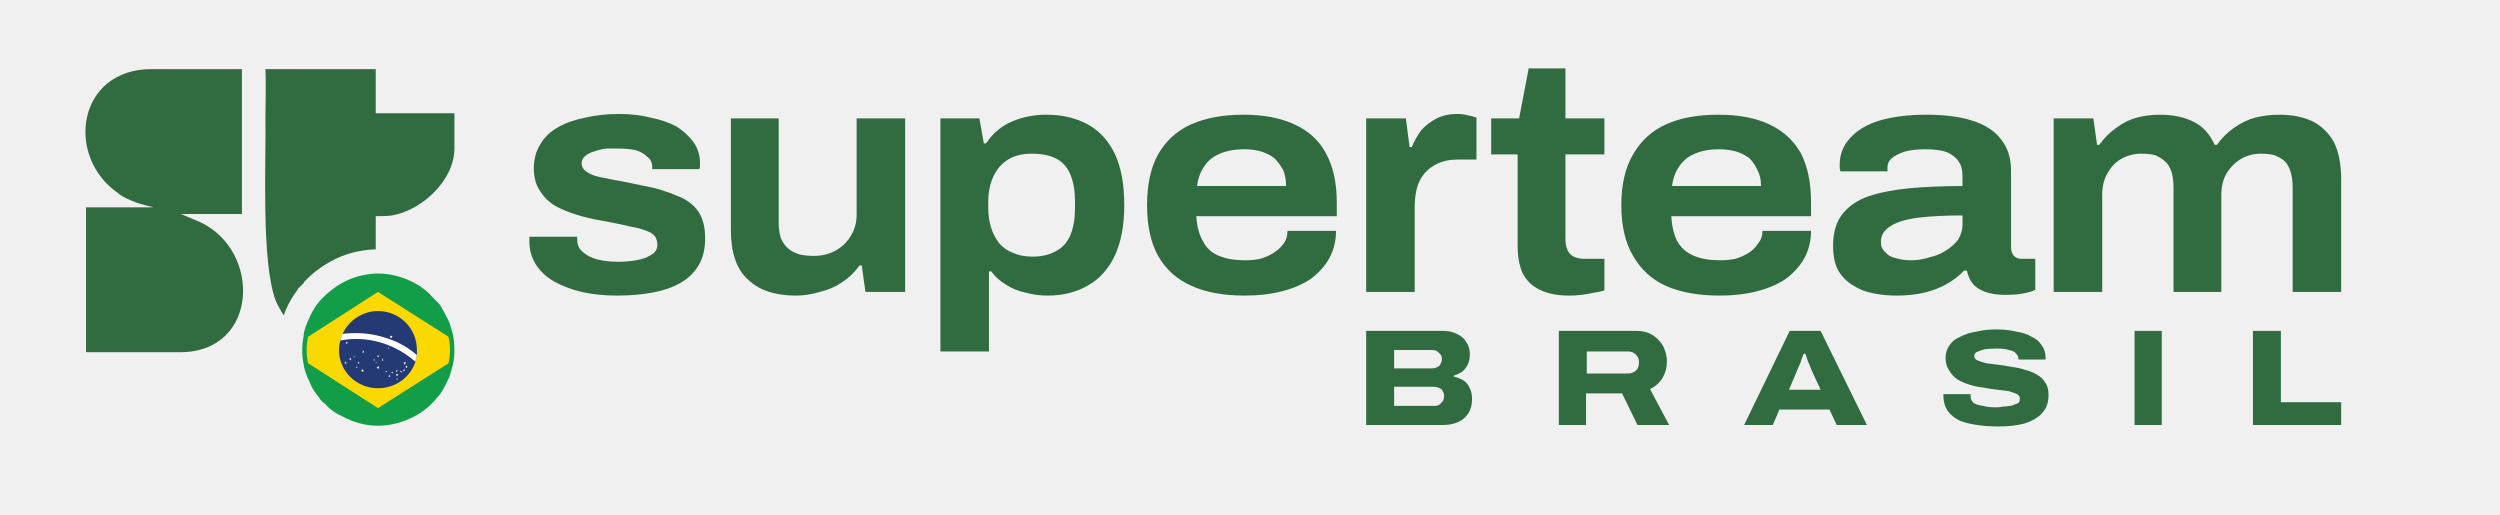
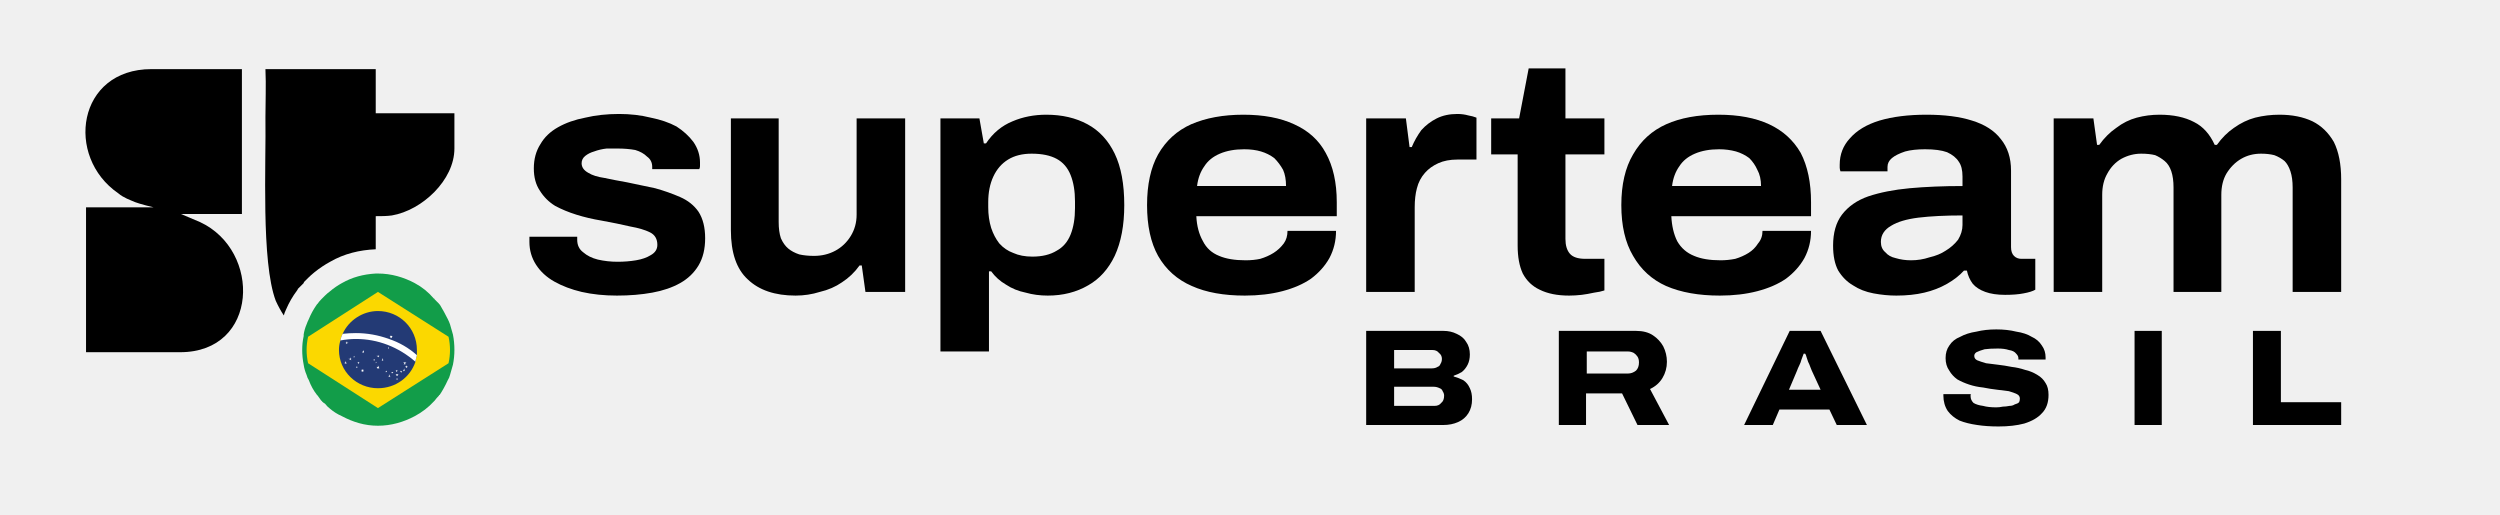
<svg xmlns="http://www.w3.org/2000/svg" version="1.2" viewBox="35 125 285 70" width="340" height="70">
-   <style>.a{fill:#fff}.b{fill:#129d49}.c{fill:#fbd800}.d{fill:#233a75}.e{fill:#306c40}</style>
+   <style>.a{fill:#fff}.b{fill:#129d49}.c{fill:#fbd800}.d{fill:#233a75}</style>
  <path class="a" d="m63.3 174.5l0.1-0.1h-0.1v-0.1 0.1h-0.1v0.1 0.1l0.1-0.1 0.1 0.1z" />
  <path class="a" d="m47.9 167.8z" />
  <path class="b" d="m69.3 172.6q0 1-0.2 2-0.2 0.7-0.4 1.4-0.1 0.4-0.3 0.7-0.5 1.1-1.1 2-0.1 0-0.1 0.1-0.3 0.3-0.6 0.7 0 0 0 0 0 0-0.1 0.1-1.1 1.2-2.6 2c-1.5 0.8-3.2 1.3-5 1.3-1.8 0-3.4-0.5-4.9-1.3q-0.9-0.4-1.6-1-0.4-0.3-0.7-0.7-0.2-0.1-0.4-0.3 0-0.1-0.1-0.1 0 0 0 0-0.3-0.4-0.5-0.7-0.1-0.1-0.1-0.1-0.7-0.9-1.1-2-0.2-0.3-0.3-0.7-0.3-0.7-0.4-1.4-0.2-1-0.2-2 0-1 0.2-1.9 0-0.1 0-0.2 0.1-0.7 0.4-1.4 0.1-0.3 0.3-0.7 0 0 0 0 0.4-1 1.1-2 0 0 0.1-0.1 0.2-0.3 0.5-0.6 0 0 0 0 0.1-0.1 0.1-0.1 0.2-0.2 0.4-0.4 0.3-0.3 0.7-0.6 0.7-0.6 1.6-1.1c1.4-0.8 2.9-1.2 4.6-1.3q0.2 0 0.3 0c1.8 0 3.5 0.5 5 1.3q1.5 0.8 2.6 2.1 0.1 0 0.1 0.1 0 0 0 0 0.3 0.3 0.6 0.6 0 0.1 0.1 0.1 0.6 1 1.1 2 0.2 0.4 0.3 0.7 0.2 0.7 0.4 1.4 0.2 1 0.2 2.1z" />
  <path class="a" d="m47.9 167.8z" />
  <path class="c" d="m68.7 172.6q0 0.9-0.2 1.8l-9.6 6.1-9.5-6.1q-0.2-0.9-0.2-1.8 0-0.9 0.2-1.8 0 0 0 0l9.5-6.1 9.6 6.1q0.2 0.9 0.2 1.8z" />
  <path class="d" d="m64.2 172.6q0 0.3 0 0.7 0 0 0 0-0.1 0.4-0.2 0.8 0 0.1 0 0.1c-0.7 2.1-2.7 3.6-5.1 3.6-2.9 0-5.3-2.3-5.3-5.2q0-0.7 0.2-1.3 0-0.1 0-0.1 0.1-0.4 0.3-0.8 0 0 0 0c0.8-1.8 2.7-3.1 4.8-3.1 2.9 0 5.3 2.3 5.3 5.3z" />
  <path class="a" d="m64.2 173.3q0 0 0 0-0.1 0.4-0.2 0.8 0 0.1 0 0.1c-2.3-2-5.1-3.1-8.1-3.1q-1 0-2.1 0.2 0-0.1 0-0.1 0.1-0.4 0.3-0.8 0 0 0 0 0.9-0.1 1.8-0.1 2.3 0 4.5 0.8 2.1 0.7 3.8 2.2z" />
  <path class="a" d="m60.8 170.8l0.1-0.1h-0.2v-0.1l-0.1 0.1h-0.1l0.1 0.1v0.2l0.1-0.1 0.1 0.1z" />
  <path class="a" d="m54.7 171.7l0.2-0.1h-0.2v-0.2l-0.1 0.2h-0.1l0.1 0.1-0.1 0.1 0.2-0.1 0.1 0.1z" />
  <path class="a" d="m55.2 173.9l0.1-0.1h-0.1l-0.1-0.2v0.2h-0.2l0.2 0.1-0.1 0.1 0.1-0.1 0.2 0.1z" />
  <path class="a" d="m54.6 174.3h0.1-0.2v-0.2l-0.1 0.2h-0.1 0.1v0.2l0.1-0.1 0.1 0.1z" />
  <path class="a" d="m55.7 173.5h0.1-0.1v-0.1l-0.1 0.1h-0.1 0.1v0.1h0.1z" />
  <path class="a" d="m56.3 174.4l0.1-0.1h-0.1l-0.1-0.1v0.1h-0.1l0.1 0.1-0.1 0.1 0.1-0.1 0.1 0.1z" />
  <path class="a" d="m57 172.8h0.1-0.1l-0.1-0.2v0.2h-0.2 0.1v0.2l0.1-0.1 0.1 0.1z" />
  <path class="a" d="m59 173.5l0.1-0.1h-0.1l-0.1-0.1v0.1h-0.2l0.2 0.1-0.1 0.1 0.1-0.1 0.1 0.1z" />
  <path class="a" d="m59.6 173.9h0.1-0.1l-0.1-0.2v0.2h-0.1 0.1l-0.1 0.2 0.1-0.1 0.1 0.1z" />
  <path class="a" d="m59 175l0.1-0.1h-0.1l-0.1-0.2v0.2h-0.2l0.1 0.1v0.1h0.1 0.2z" />
  <path class="a" d="m58.5 173.9h-0.1v-0.1 0.1h-0.1v0.1h0.1 0.1z" />
  <path class="a" d="m58.7 174.3h0.1-0.1v-0.1l-0.1 0.1v0.1l0.1-0.1v0.1z" />
  <path class="a" d="m56.1 174.9h0.1-0.1l-0.1-0.1v0.1h-0.1 0.1l-0.1 0.1h0.1 0.1z" />
  <path class="a" d="m56.9 175.4l0.1-0.1h-0.1l-0.1-0.1v0.1h-0.2l0.1 0.1v0.2l0.1-0.1 0.1 0.1z" />
  <path class="a" d="m60.1 175.5h0.1-0.1l-0.1-0.1v0.1h-0.1 0.1l-0.1 0.1h0.1 0.1z" />
  <path class="a" d="m60.9 175.7l0.1-0.1h-0.1v-0.1 0.1h-0.2l0.1 0.1v0.1l0.1-0.1 0.1 0.1z" />
  <path class="a" d="m61.5 175.5l0.1-0.1h-0.1v-0.1l-0.1 0.1h-0.1l0.1 0.1v0.1l0.1-0.1 0.1 0.1z" />
  <path class="a" d="m62.1 175.6l0.1-0.1h-0.1l-0.1-0.1v0.1h-0.1l0.1 0.1-0.1 0.1 0.1-0.1 0.1 0.1z" />
  <path class="a" d="m62.8 174.9l0.2-0.1h-0.2v-0.1l-0.1 0.1h-0.1l0.1 0.1v0.1h0.1 0.1z" />
  <path class="a" d="m62.6 174.4l0.2-0.1h-0.2v-0.1l-0.1 0.1h-0.2l0.2 0.1-0.1 0.2 0.2-0.1 0.1 0.1z" />
  <path class="a" d="m62.5 175.3h0.1-0.1v-0.2l-0.1 0.2h-0.1 0.1l-0.1 0.2 0.2-0.1 0.1 0.1z" />
  <path class="a" d="m61.6 176.5h-0.1v-0.1 0.1h-0.1v0.1h0.1 0.1z" />
  <path class="a" d="m61.6 176l0.1-0.1h-0.2v-0.1 0.1h-0.2l0.1 0.1v0.1h0.1 0.1z" />
  <path class="a" d="m60.5 176.1h0.1-0.1l-0.1-0.2v0.2h-0.1 0.1l-0.1 0.2 0.1-0.1 0.2 0.1z" />
  <path class="a" d="m60.4 172.3h0.1-0.1v-0.1l-0.1 0.1h-0.1 0.1v0.1h0.1z" />
  <path class="a" d="m58.9 176.7h0.1-0.1v-0.1 0.1h-0.1 0.1v0.1-0.1l0.1 0.1z" />
  <path class="e" fill="currentColor" d="m91.4 165.2q-2.6 0-4.8-0.5-2.1-0.5-3.7-1.4-1.6-0.9-2.5-2.3-0.9-1.4-0.9-3.1 0-0.2 0-0.4 0-0.2 0-0.3h6.5q0 0.1 0 0.2 0 0.1 0 0.2 0 1.1 0.8 1.7 0.8 0.7 2 1 1.3 0.3 2.7 0.3 1.3 0 2.5-0.2 1.2-0.2 2-0.7 0.9-0.5 0.9-1.4 0-1.2-1-1.7-1-0.5-2.7-0.8-1.7-0.4-3.9-0.8-1.8-0.3-3.4-0.8-1.6-0.5-2.9-1.2-1.3-0.8-2.1-2.1-0.8-1.2-0.8-3 0-1.9 0.9-3.3 0.8-1.4 2.4-2.3 1.6-0.9 3.7-1.3 2.1-0.5 4.6-0.5 2.3 0 4.3 0.5 2 0.4 3.5 1.2 1.4 0.9 2.3 2.1 0.9 1.3 0.9 2.8 0 0.3 0 0.5 0 0.2-0.1 0.4h-6.4v-0.3q0-0.9-0.7-1.4-0.6-0.6-1.6-0.9-1.1-0.2-2.4-0.2-0.7 0-1.5 0-0.9 0.1-1.7 0.4-0.7 0.2-1.2 0.6-0.5 0.4-0.5 1 0 0.8 0.9 1.3 0.8 0.5 2.2 0.7 1.4 0.3 3.1 0.6 1.9 0.4 3.8 0.8 1.8 0.5 3.4 1.2 1.6 0.7 2.5 2 0.9 1.4 0.9 3.6 0 2.2-0.9 3.7-0.9 1.5-2.5 2.4-1.6 0.9-3.8 1.3-2.2 0.4-4.8 0.4z" />
  <path class="e" fill="currentColor" d="m115.7 165.2q-4.2 0-6.5-2.2-2.3-2.1-2.3-6.7v-15.2h6.5v14.1q0 1.3 0.3 2.2 0.4 0.9 1 1.4 0.6 0.5 1.5 0.8 0.9 0.2 2 0.2 1.6 0 2.9-0.7 1.3-0.7 2.1-2 0.8-1.3 0.8-2.9v-13.1h6.6v23.6h-5.4l-0.5-3.6h-0.3q-1 1.4-2.4 2.3-1.3 0.9-3 1.3-1.6 0.5-3.3 0.5z" />
  <path class="e" fill="currentColor" d="m135.4 172.8v-31.7h5.3l0.6 3.4h0.3q1.4-2.1 3.6-3 2.1-0.9 4.6-0.9 3.2 0 5.6 1.3 2.4 1.3 3.7 4 1.3 2.7 1.3 7 0 4.1-1.3 6.9-1.3 2.7-3.6 4-2.4 1.4-5.5 1.4-1.6 0-3-0.4-1.5-0.3-2.7-1.1-1.2-0.7-2-1.8h-0.3v10.9zm12.5-12.9q2 0 3.3-0.8 1.3-0.7 1.9-2.2 0.6-1.5 0.6-3.6v-0.9q0-2.1-0.6-3.6-0.6-1.5-1.9-2.2-1.3-0.7-3.4-0.7-1.9 0-3.2 0.8-1.3 0.8-2 2.3-0.7 1.5-0.7 3.5v0.7q0 1.5 0.4 2.8 0.4 1.2 1.1 2.1 0.8 0.9 1.9 1.3 1.1 0.5 2.6 0.5z" />
  <path class="e" fill="currentColor" d="m176.8 165.2q-4.3 0-7.2-1.3-3-1.3-4.6-4.1-1.5-2.7-1.5-6.9 0-4.2 1.5-6.9 1.6-2.8 4.5-4.1 3-1.3 7.1-1.3 4.1 0 6.9 1.3 2.9 1.3 4.3 3.9 1.5 2.7 1.5 6.7v1.9h-19.1q0.1 2 0.9 3.4 0.7 1.4 2.2 2 1.4 0.6 3.6 0.6 1.1 0 2-0.2 1-0.3 1.8-0.8 0.8-0.5 1.4-1.3 0.5-0.7 0.5-1.7h6.6q0 2-0.9 3.7-0.9 1.6-2.5 2.8-1.6 1.1-3.9 1.7-2.3 0.6-5.1 0.6zm-6.5-14.9h12.1q0-1.3-0.4-2.2-0.5-0.9-1.2-1.6-0.8-0.6-1.8-0.9-1-0.3-2.3-0.3-1.9 0-3.3 0.6-1.4 0.6-2.1 1.7-0.8 1.1-1 2.7z" />
  <path class="e" fill="currentColor" d="m193.3 164.7v-23.6h5.4l0.5 3.9h0.3q0.5-1.2 1.3-2.3 0.9-1 2.1-1.6 1.2-0.6 2.8-0.6 0.8 0 1.5 0.2 0.6 0.1 1.1 0.3v5.7h-2.6q-1.5 0-2.6 0.5-1.1 0.5-1.8 1.3-0.8 0.9-1.1 2.1-0.3 1.1-0.3 2.6v11.5z" />
  <path class="e" fill="currentColor" d="m220.9 165.2q-2.4 0-4-0.8-1.5-0.7-2.3-2.2-0.7-1.5-0.7-3.8v-12.4h-3.6v-4.9h3.8l1.3-6.8h5v6.8h5.3v4.9h-5.3v11.5q0 1.3 0.6 2 0.6 0.7 2.1 0.7h2.6v4.3q-0.6 0.2-1.4 0.3-0.9 0.2-1.7 0.3-0.9 0.1-1.7 0.1z" />
  <path class="e" fill="currentColor" d="m241.4 165.2q-4.3 0-7.3-1.3-2.9-1.3-4.5-4.1-1.6-2.7-1.6-6.9 0-4.2 1.6-6.9 1.6-2.8 4.5-4.1 2.9-1.3 7.1-1.3 4.1 0 6.9 1.3 2.8 1.3 4.3 3.9 1.4 2.7 1.4 6.7v1.9h-19q0.1 2 0.8 3.4 0.8 1.4 2.3 2 1.4 0.6 3.6 0.6 1 0 2-0.2 1-0.3 1.8-0.8 0.8-0.5 1.3-1.3 0.6-0.7 0.6-1.7h6.6q0 2-0.9 3.7-0.9 1.6-2.5 2.8-1.6 1.1-3.9 1.7-2.3 0.6-5.1 0.6zm-6.5-14.9h12.1q0-1.3-0.5-2.2-0.4-0.9-1.1-1.6-0.8-0.6-1.8-0.9-1.1-0.3-2.3-0.3-1.9 0-3.3 0.6-1.4 0.6-2.1 1.7-0.8 1.1-1 2.7z" />
  <path class="e" fill="currentColor" d="m265.4 165.2q-1.5 0-3.1-0.3-1.6-0.3-2.8-1.1-1.2-0.7-2-2-0.7-1.3-0.7-3.4 0-2.6 1.2-4.2 1.3-1.7 3.6-2.5 2.4-0.8 5.6-1.1 3.3-0.3 7.2-0.3v-1.3q0-1.3-0.5-2-0.5-0.8-1.6-1.3-1.1-0.4-3-0.4-1.6 0-2.7 0.3-1.2 0.4-1.8 0.9-0.6 0.5-0.6 1.2v0.6h-6.4q-0.1-0.3-0.1-0.5 0-0.1 0-0.4 0-2.1 1.4-3.6 1.4-1.6 4-2.4 2.7-0.8 6.4-0.8 3.7 0 6.2 0.8 2.6 0.8 3.9 2.5 1.4 1.7 1.4 4.3v10.4q0 0.8 0.4 1.2 0.4 0.4 1 0.4h1.9v4.2q-0.5 0.3-1.6 0.5-1 0.2-2.5 0.2-1.6 0-2.7-0.4-1.1-0.4-1.7-1.1-0.6-0.8-0.8-1.8h-0.4q-0.9 1-2.3 1.8-1.4 0.8-3.1 1.2-1.7 0.4-3.8 0.4zm2-4.8q1.3 0 2.5-0.4 1.3-0.3 2.2-0.9 1-0.6 1.7-1.5 0.6-1 0.6-2v-1.3q-3.5 0-6 0.3-2.4 0.3-3.7 1.1-1.4 0.8-1.4 2.2 0 0.9 0.6 1.4 0.5 0.6 1.4 0.8 1 0.3 2.1 0.3z" />
  <path class="e" fill="currentColor" d="m286.8 164.7v-23.6h5.4l0.5 3.6h0.3q1-1.4 2.3-2.3 1.3-1 2.8-1.4 1.5-0.4 3.1-0.4 2.8 0 4.7 1 1.8 0.9 2.8 3.1h0.3q1-1.4 2.3-2.3 1.4-1 2.9-1.4 1.6-0.4 3.3-0.4 2.6 0 4.5 0.9 1.8 0.9 2.9 2.8 1 2 1 5.1v15.3h-6.6v-14.2q0-1.3-0.3-2.2-0.3-0.9-0.8-1.4-0.6-0.5-1.4-0.8-0.8-0.2-1.8-0.2-1.5 0-2.7 0.7-1.2 0.7-2 2-0.7 1.2-0.7 2.9v13.2h-6.5v-14.2q0-1.3-0.3-2.2-0.3-0.9-0.9-1.4-0.6-0.5-1.3-0.8-0.8-0.2-1.9-0.2-1.4 0-2.7 0.7-1.2 0.7-1.9 2-0.7 1.2-0.7 2.9v13.2z" />
  <path class="e" fill="currentColor" d="m40.4 134.4v19.7h-8.3l2.6 1.1c8.4 3.9 8 17.7-2.7 17.7h-12.8v-19.7c0 0 9.1 0 9.2 0-0.1 0-2-0.5-2.5-0.7-0.7-0.3-1.6-0.6-2.3-1.2-7.3-5-5.6-16.9 4.5-16.9z" />
  <path class="e" fill="currentColor" d="m69.3 140.4v4.8c0 4.3-4.4 8.4-8.5 9.1-0.7 0.1-1.5 0.1-2.2 0.1v4.5c-2.2 0.1-4.3 0.6-6.2 1.7q-1.1 0.6-2.1 1.4-0.5 0.4-0.9 0.8-0.3 0.3-0.5 0.5-0.1 0.1-0.1 0.2-0.4 0.4-0.8 0.8 0 0.1-0.1 0.2-0.9 1.2-1.5 2.6-0.2 0.4-0.3 0.8-0.6-0.9-1.1-2c-2-5.3-1.3-18.7-1.4-25 0-2.1 0.1-4.3 0-6.5h15v6h0.3z" />
  <path class="e" fill="currentColor" d="m193.3 182.8v-12.8h10.5q1 0 1.8 0.4 0.9 0.4 1.3 1.1 0.5 0.7 0.5 1.7 0 0.8-0.3 1.4-0.3 0.6-0.8 1-0.5 0.3-1.1 0.5v0.1q0.7 0.2 1.3 0.5 0.6 0.4 0.9 1.1 0.3 0.6 0.3 1.5 0 1.1-0.5 1.9-0.5 0.8-1.4 1.2-0.9 0.4-2 0.4zm3.8-7.7h5.1q0.5 0 0.8-0.2 0.3-0.1 0.4-0.4 0.2-0.3 0.2-0.7 0-0.5-0.4-0.8-0.3-0.4-0.9-0.4h-5.2zm0 5.1h5.5q0.6 0 0.9-0.4 0.4-0.3 0.4-1 0-0.3-0.2-0.6-0.1-0.3-0.4-0.4-0.4-0.2-0.8-0.2h-5.4z" />
  <path class="e" fill="currentColor" d="m219.5 182.8v-12.8h10.5q1.4 0 2.3 0.6 0.9 0.6 1.4 1.5 0.5 1 0.5 2.1 0 1.2-0.6 2.2-0.6 1-1.7 1.5l2.6 4.9h-4.3l-2.1-4.3h-4.9v4.3zm3.8-7h5.6q0.6 0 1.1-0.4 0.4-0.4 0.4-1.1 0-0.5-0.2-0.8-0.2-0.3-0.5-0.5-0.4-0.2-0.8-0.2h-5.6z" />
  <path class="e" fill="currentColor" d="m244.7 182.8l6.2-12.8h4.2l6.3 12.8h-4.1l-1-2.1h-6.8l-0.9 2.1zm6.1-4.8h4.3l-1.2-2.6q-0.1-0.2-0.2-0.5-0.1-0.3-0.3-0.7-0.1-0.3-0.2-0.6-0.1-0.4-0.2-0.5h-0.2q-0.1 0.3-0.3 0.8-0.1 0.4-0.3 0.8-0.2 0.4-0.3 0.7z" />
  <path class="e" fill="currentColor" d="m279.3 183q-1.6 0-2.9-0.2-1.4-0.2-2.4-0.6-1-0.5-1.6-1.3-0.6-0.9-0.6-2.1 0-0.1 0-0.1 0-0.1 0-0.1h3.8q-0.1 0-0.1 0.1 0 0.1 0 0.2 0 0.5 0.4 0.9 0.5 0.3 1.3 0.4 0.7 0.2 1.8 0.2 0.4 0 0.9-0.1 0.4 0 0.9-0.1 0.4 0 0.7-0.2 0.4-0.1 0.6-0.3 0.1-0.2 0.1-0.5 0-0.4-0.4-0.6-0.4-0.2-1.1-0.4-0.7-0.1-1.6-0.2-0.9-0.1-1.9-0.3-1-0.1-1.9-0.4-0.9-0.3-1.6-0.7-0.7-0.5-1.1-1.2-0.5-0.7-0.5-1.7 0-1 0.5-1.7 0.5-0.8 1.5-1.2 0.9-0.5 2.2-0.7 1.2-0.3 2.7-0.3 1.5 0 2.7 0.3 1.3 0.2 2.1 0.7 0.9 0.4 1.4 1.2 0.5 0.7 0.5 1.6v0.3h-3.7v-0.2q0-0.3-0.3-0.6-0.3-0.4-1-0.5-0.6-0.2-1.5-0.2-1.1 0-1.8 0.1-0.7 0.2-1.1 0.4-0.3 0.2-0.3 0.5 0 0.4 0.4 0.6 0.5 0.2 1.2 0.4 0.7 0.1 1.6 0.2 0.9 0.1 1.9 0.3 0.9 0.1 1.8 0.4 0.9 0.2 1.7 0.7 0.7 0.4 1.1 1.1 0.4 0.6 0.4 1.6 0 1.6-0.9 2.5-0.8 0.9-2.4 1.4-1.5 0.4-3.5 0.4z" />
  <path class="e" fill="currentColor" d="m301.5 170v12.8h-3.7v-12.8z" />
  <path class="e" fill="currentColor" d="m313.9 182.8v-12.8h3.8v9.7h8.2v3.1z" />
</svg>
